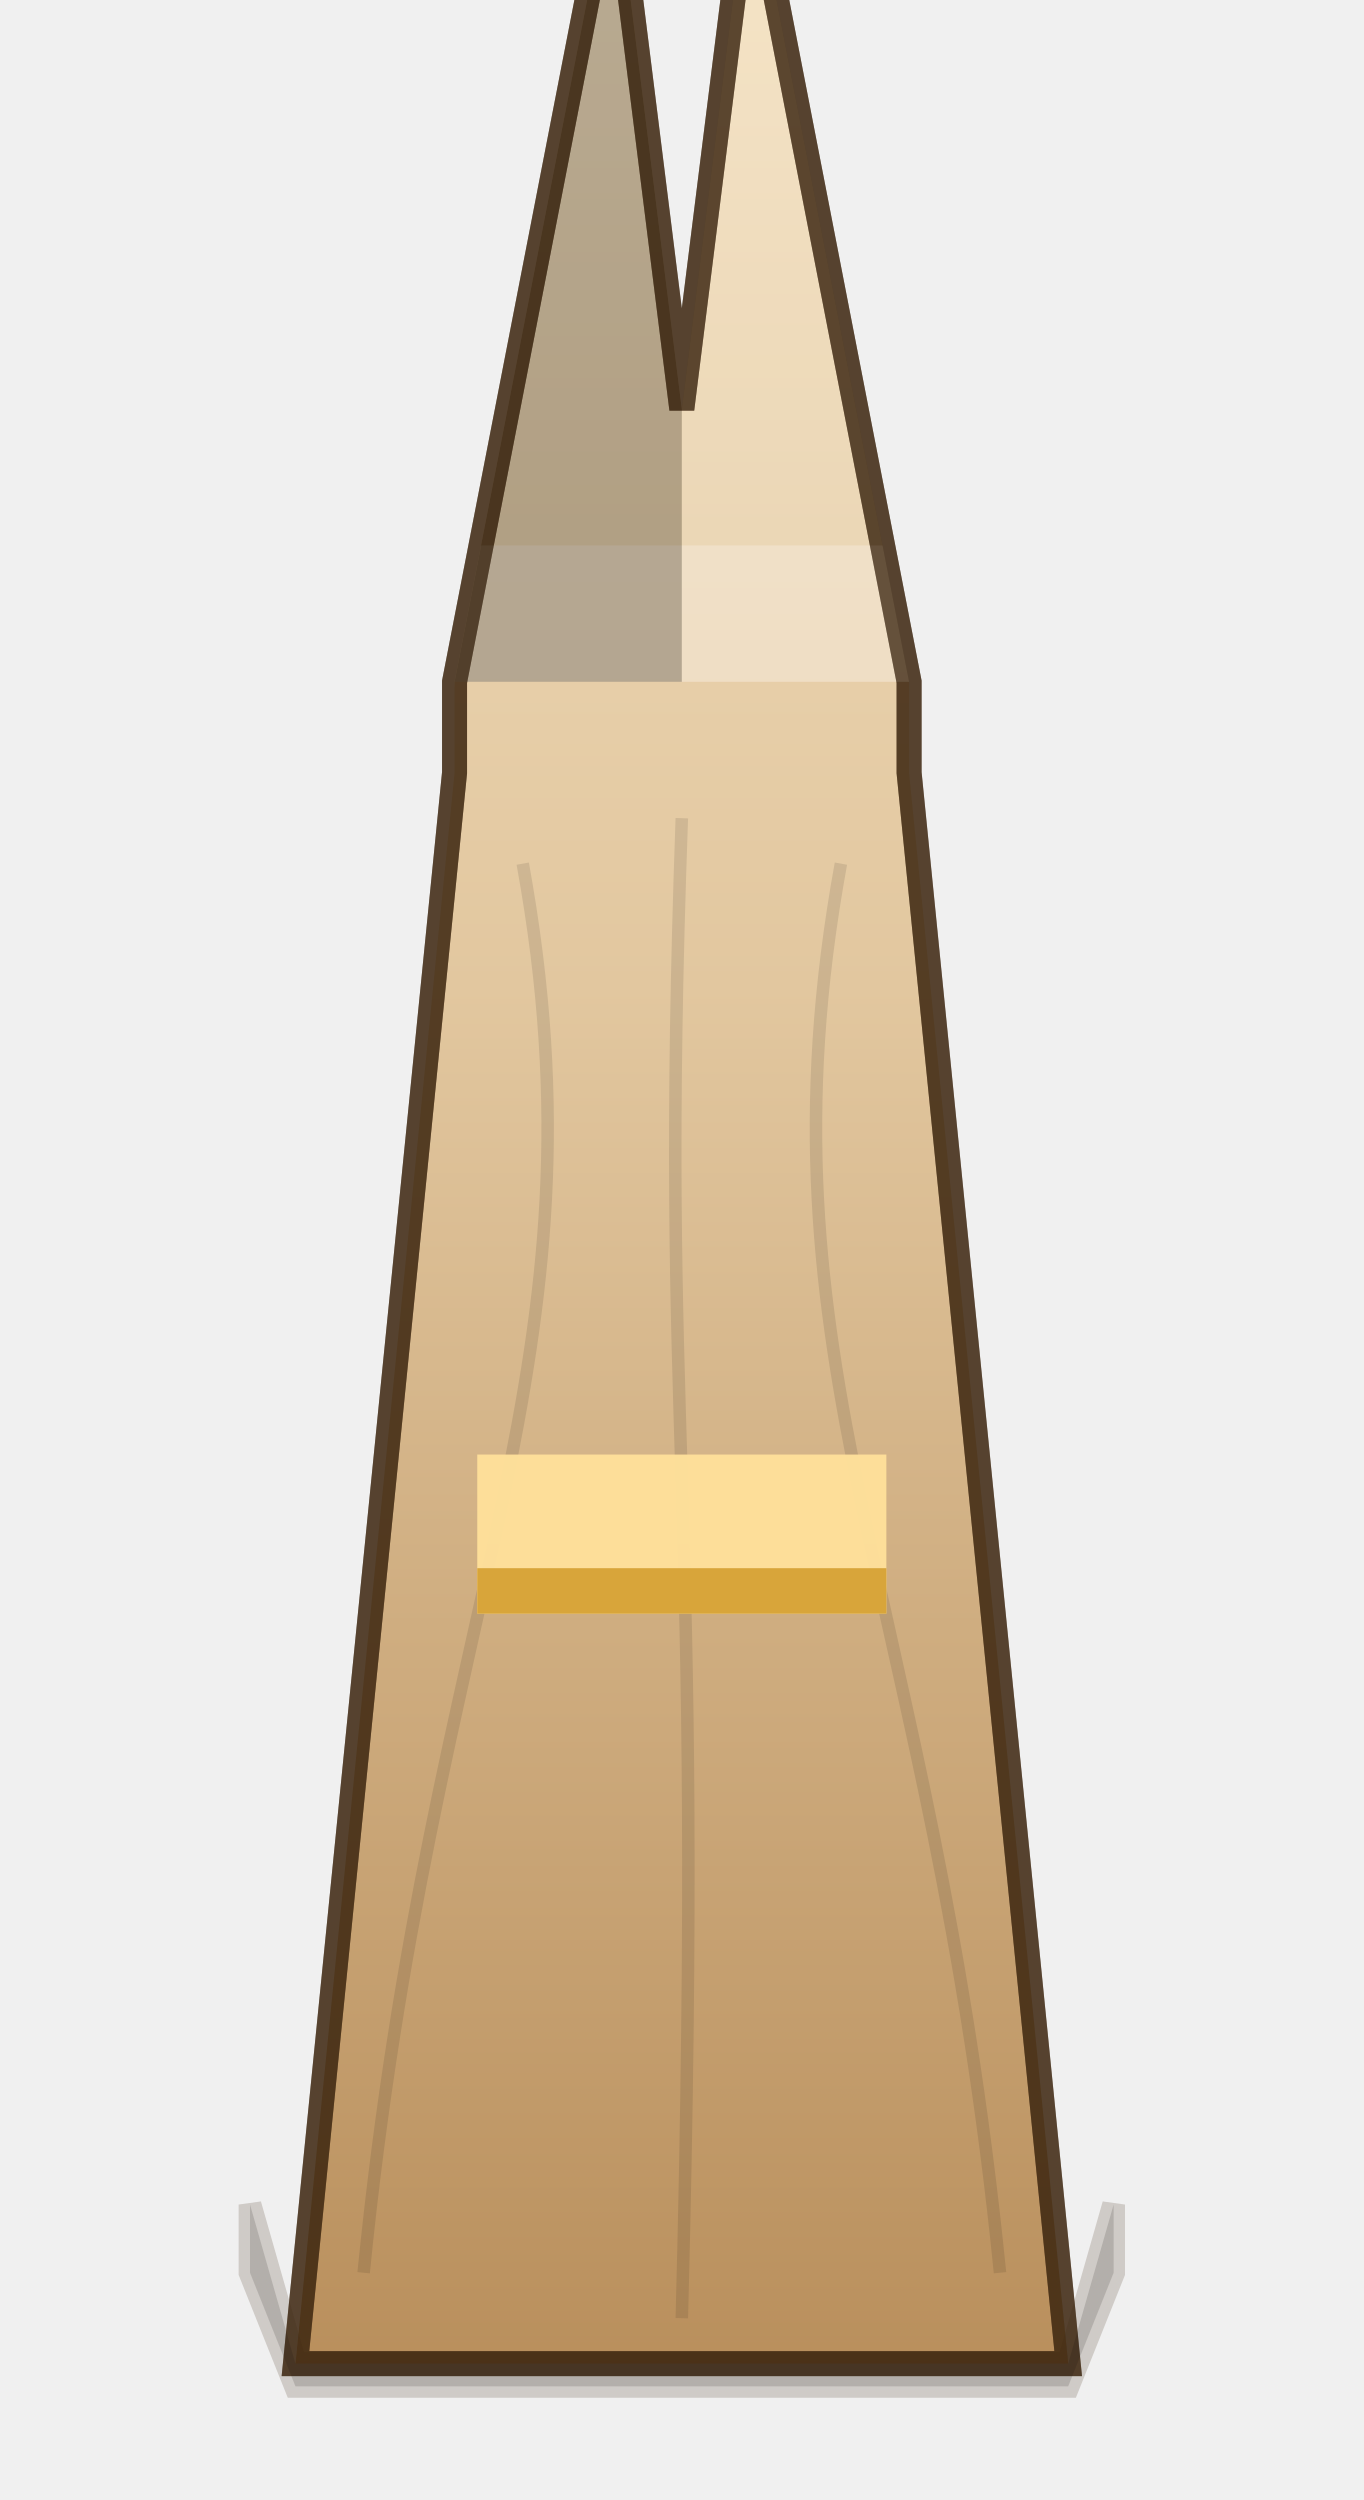
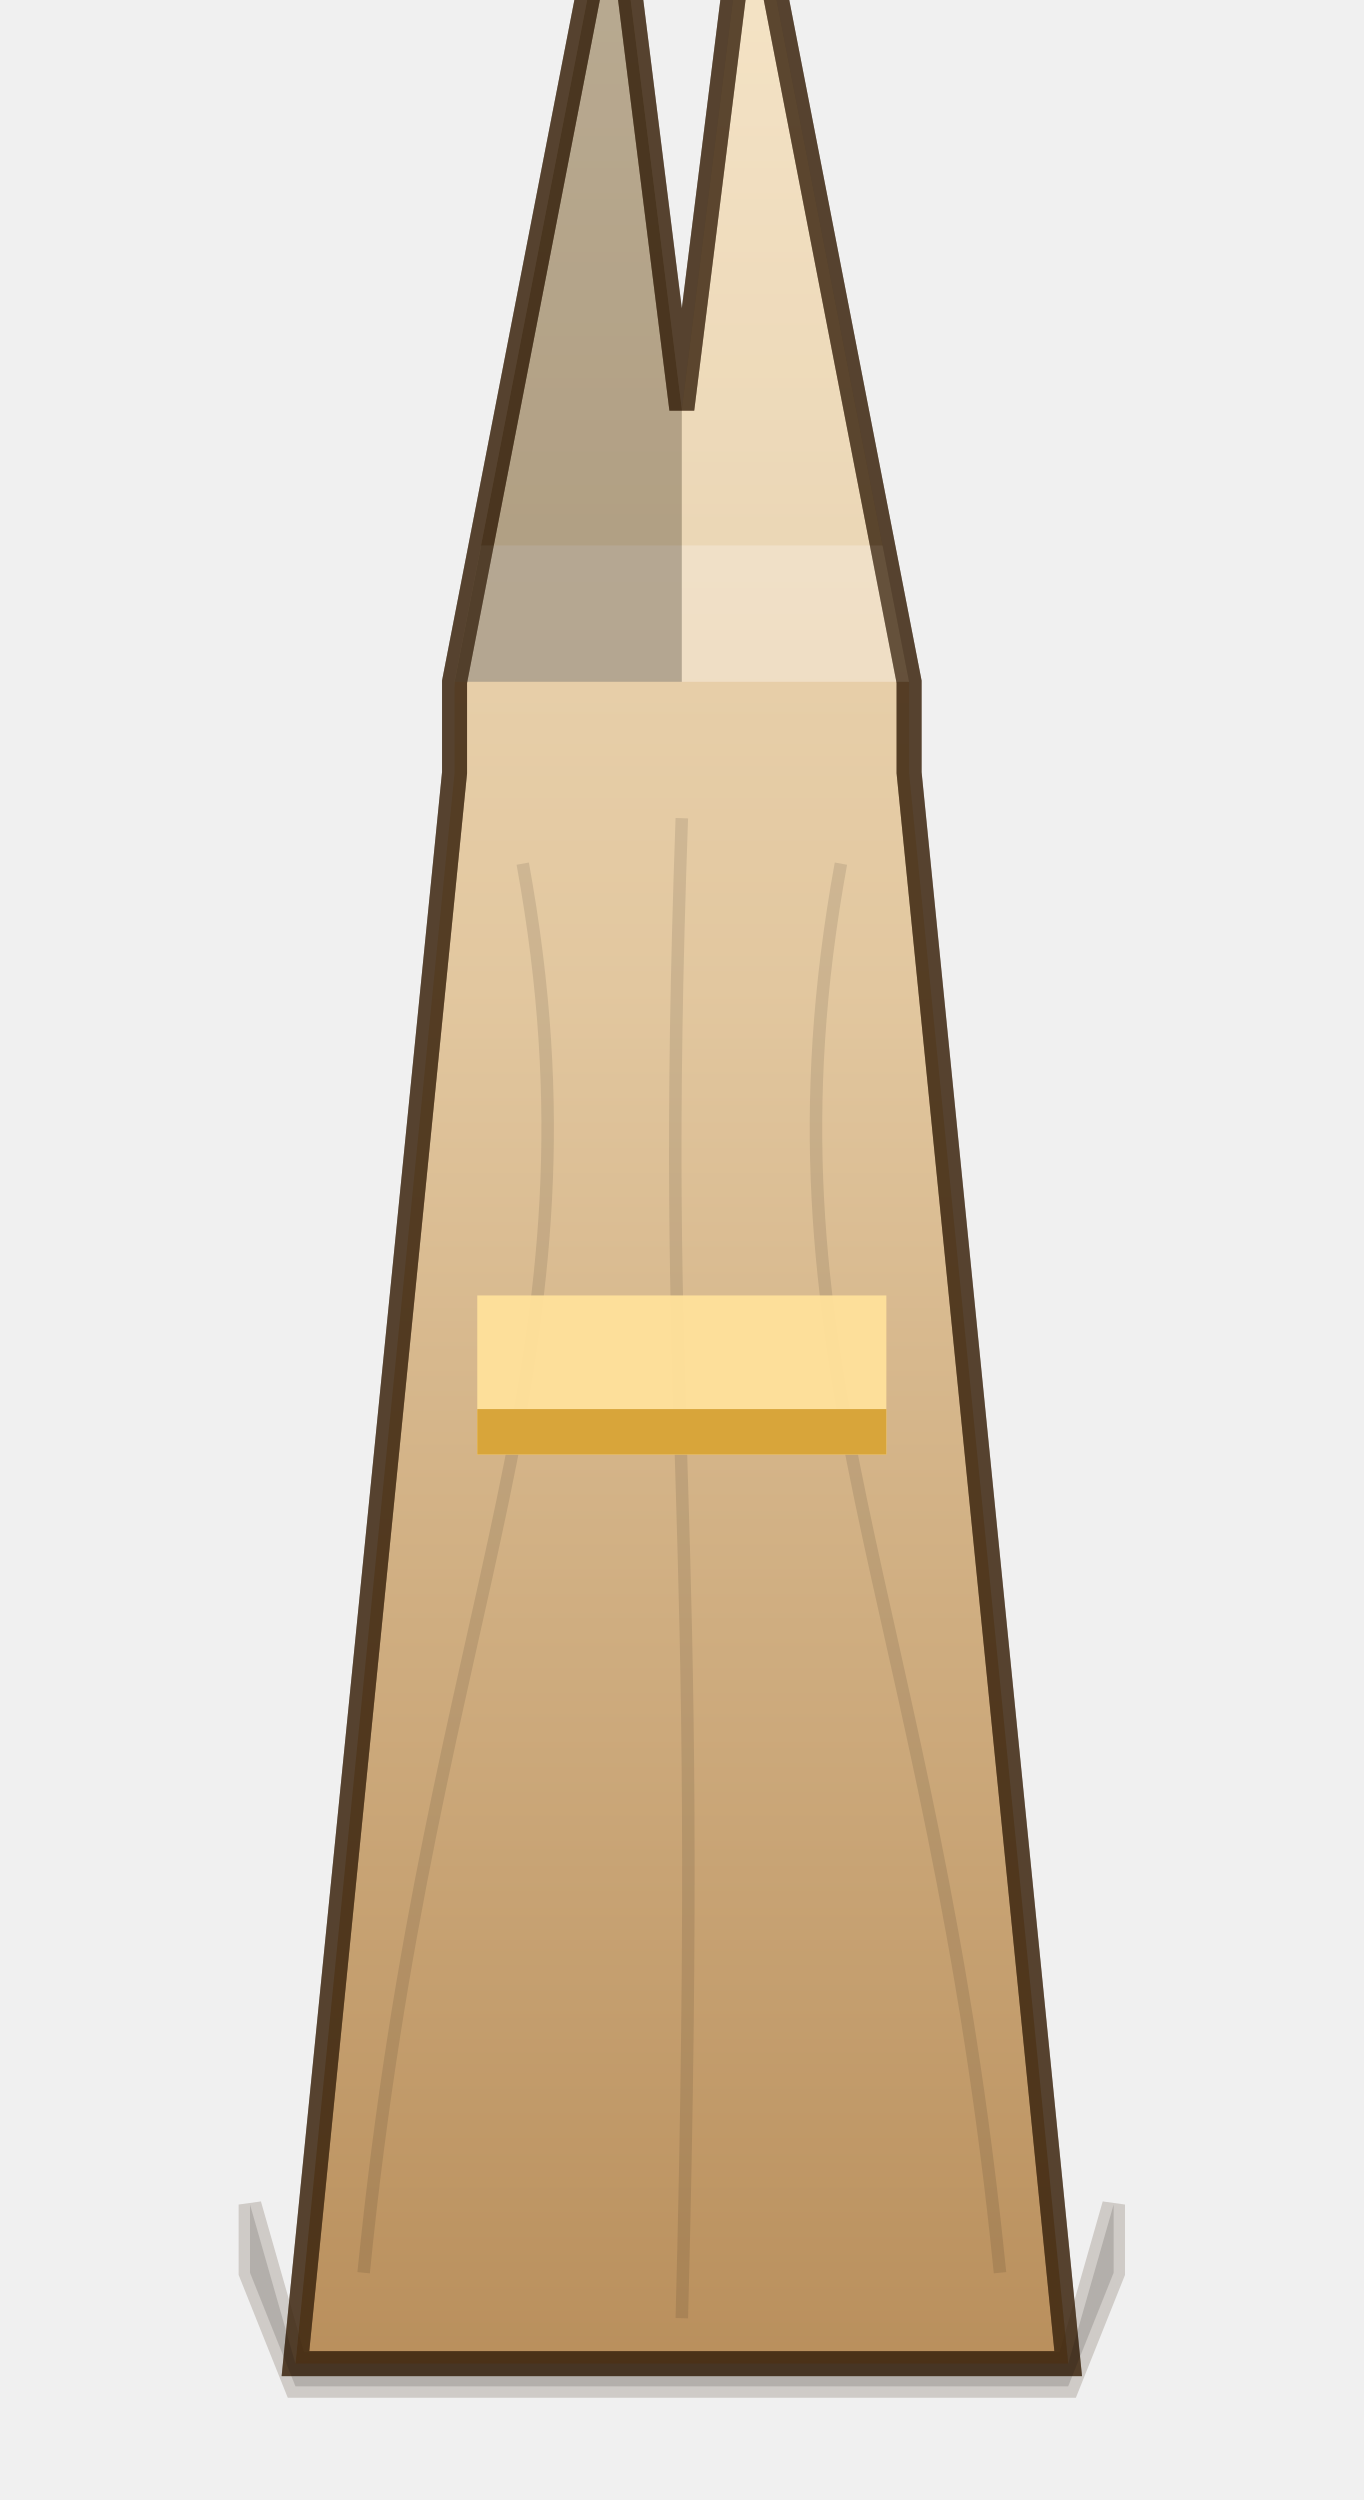
<svg xmlns="http://www.w3.org/2000/svg" viewBox="0 0 60 110" width="60" height="110">
  <defs>
    <linearGradient id="wood" x1="0" y1="0" x2="0" y2="1">
      <stop offset="0" stop-color="#f4e2c2" />
      <stop offset=".45" stop-color="#e2c79f" />
      <stop offset="1" stop-color="#b98f5c" />
    </linearGradient>
    <clipPath id="sil">
      <path d="M13,104 L20,34 L20,30 L27,-6 L30,18 L33,-6 L40,30 L40,34 L47,104 Z" />
    </clipPath>
  </defs>
  <path d="M13,104 L20,34 L20,30 L27,-6 L30,18 L33,-6 L40,30 L40,34 L47,104 Z" fill="url(#wood)" stroke="rgba(60,38,16,.62)" stroke-width="1.1" />
  <g clip-path="url(#sil)">
    <path d="M20,30 L13,104 L11,97 L18,24 Z" fill="#fff" opacity=".13" />
    <path d="M40,30 L47,104 L49,97 L42,24 Z" fill="#000" opacity=".26" />
    <path d="M20,30 L18,24 L42,24 L40,30 Z" fill="#fff" opacity=".24" />
    <path d="M27,-6 L30,18 L30,30 L20,30 Z" fill="#000" opacity=".24" />
    <path d="M33,-6 L30,18 L30,30 L40,30 Z" fill="#fff" opacity=".11" />
    <g stroke="#000" stroke-width=".55" opacity=".10" fill="none">
      <path d="M23,38 C27,60 19,70 16,100" />
      <path d="M30,36 C29,64 31,64 30,102" />
      <path d="M37,38 C33,60 41,70 44,100" />
    </g>
  </g>
  <path d="M13,104 L20,34 L20,30 L27,-6 L30,18 L33,-6 L40,30 L40,34 L47,104 Z" fill="none" stroke="rgba(60,38,16,.62)" stroke-width="1.1" />
-   <path d="M21,64 L39,64 L39,71 L21,71 Z" fill="#ffe19a" opacity=".95" />
-   <path d="M21,69 L39,69 L39,71 L21,71 Z" fill="#d8a53a" />
+   <path d="M21,57 L39,57 L39,64 L21,64 Z" fill="#ffe19a" opacity=".95" />
+   <path d="M21,62 L39,62 L39,64 L21,64 Z" fill="#d8a53a" />
  <path d="M11,97 L13,104 L47,104 L49,97 L49,100 L47,105 L13,105 L11,100 Z" fill="#000" opacity=".3" stroke="rgba(60,38,16,.62)" stroke-width="1" />
</svg>
